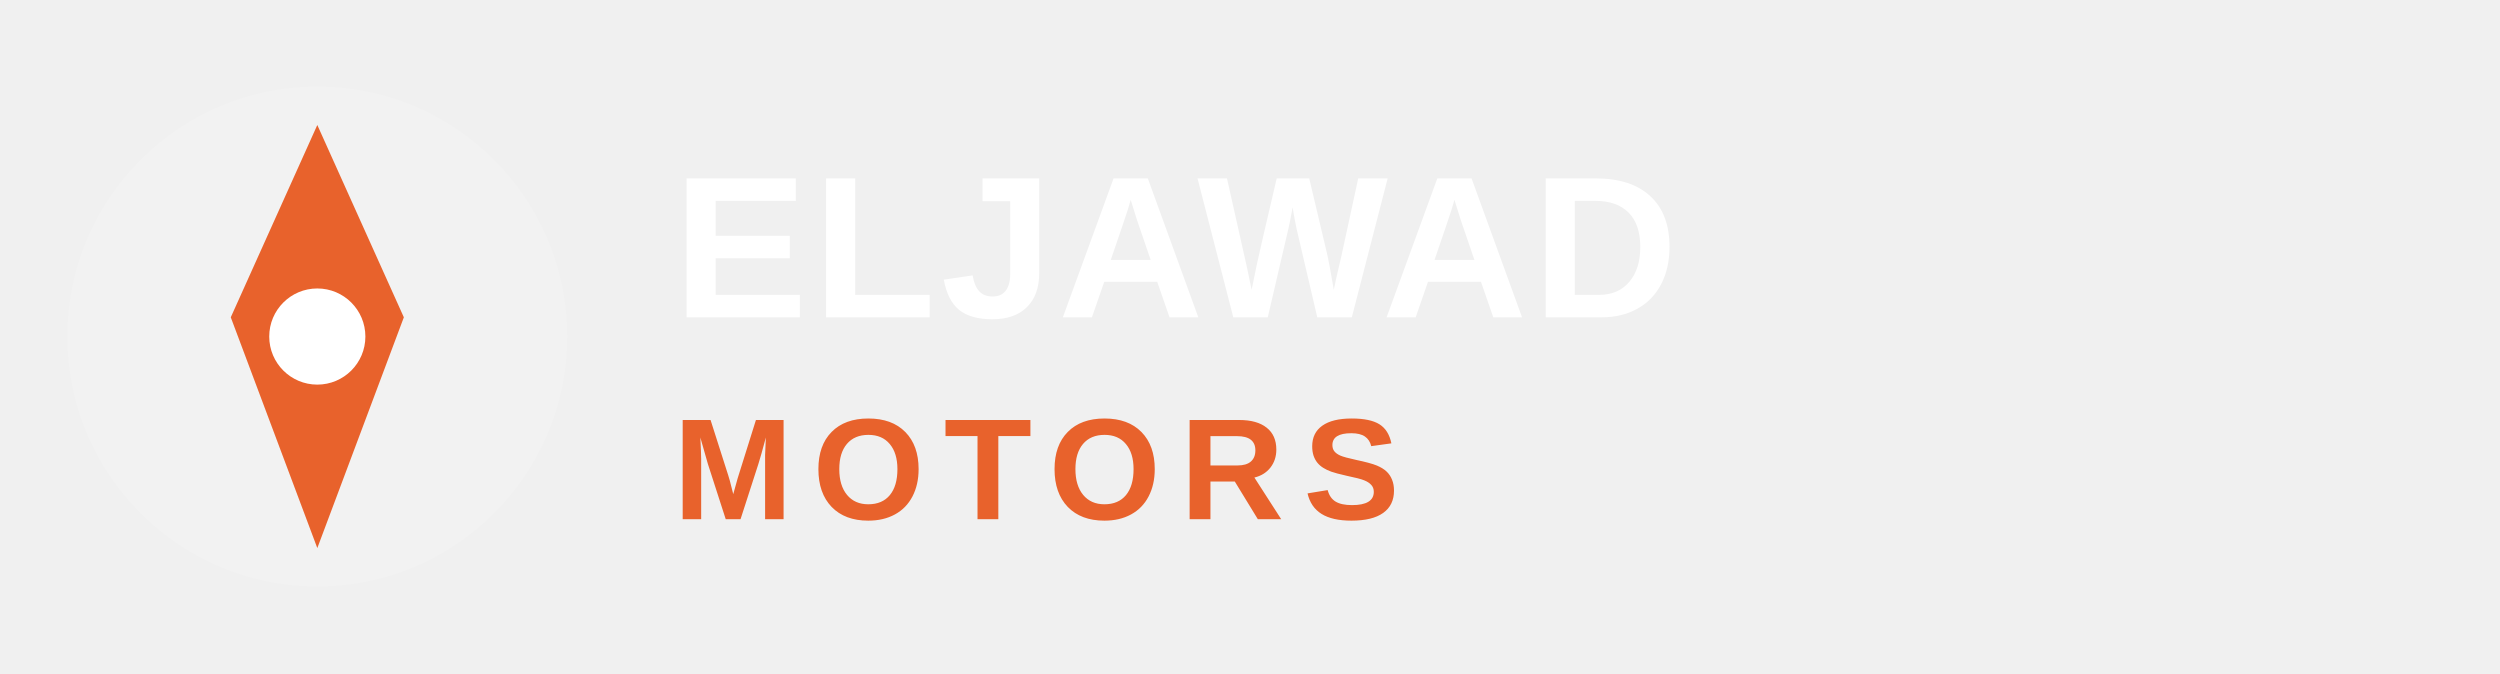
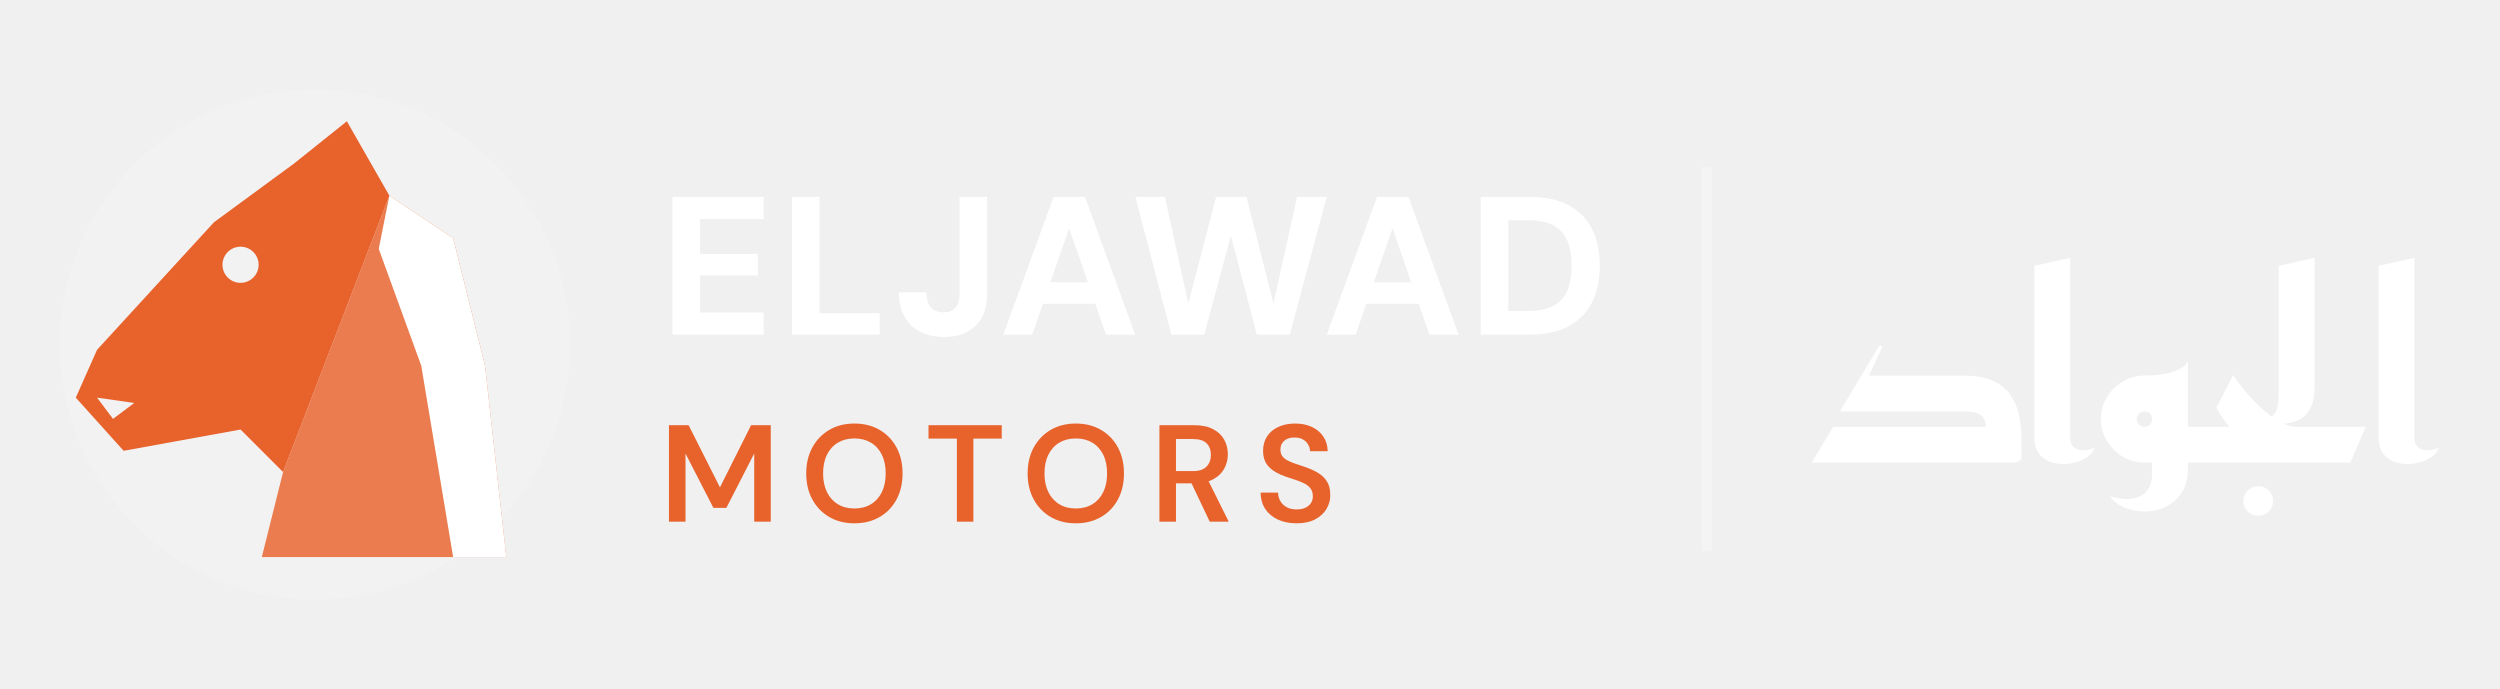
- <svg xmlns="http://www.w3.org/2000/svg" viewBox="0 0 520 140" width="520" height="140">
-   <circle cx="66" cy="70" r="52" fill="#ffffff" fill-opacity="0.12" />
-   <path d="M66 26 L84 66 L66 114 L48 66 Z" fill="#e8622c" />
-   <circle cx="66" cy="70" r="10" fill="#ffffff" />
-   <text x="140" y="66" font-family="'DM Sans', Arial, sans-serif" font-size="42" font-weight="800" letter-spacing="1" fill="#ffffff">ELJAWAD</text>
-   <text x="140" y="108" font-family="'DM Sans', Arial, sans-serif" font-size="30" font-weight="600" letter-spacing="4" fill="#e8622c">MOTORS</text>
+ <svg xmlns="http://www.w3.org/2000/svg" viewBox="0 0 508 140" width="508" height="140" role="img" aria-label="Eljawad Motors">
+   <g transform="translate(10 16) scale(1.08)">
+     <circle cx="50" cy="50" r="48" fill="#ffffff" fill-opacity="0.12" />
+     <path d="M56 8 L64 22 L44 74 L36 66 L14 70 L5 60 L9 51 L31 27 L46 16 Z M32.6 35 a3.4 3.4 0 1 0 6.8 0 a3.4 3.4 0 1 0 -6.8 0 Z M9 60 L16 61 L12 64 Z" fill="#e8622c" fill-rule="evenodd" />
+     <path d="M64 22 L76 30 L82 54 L86 90 L40 90 L44 74 Z" fill="#e8622c" fill-opacity="0.82" />
+     <path d="M64 22 L76 30 L82 54 L86 90 L76 90 L70 54 L62 32 Z" fill="#ffffff" />
+   </g>
+   <path d="M136.651 68.0V40.0H155.181V44.511H142.251V51.593H153.981V55.961H142.251V63.489H155.181V68.0H136.651ZM160.931 68.0V40.0H166.531V63.646H178.747V68.0H160.931ZM191.856 68.48Q189.104 68.48 187.026 67.43Q184.949 66.38 183.802 64.348Q182.654 62.316 182.654 59.399H188.243Q188.243 60.67 188.626 61.591Q189.008 62.512 189.771 62.992Q190.533 63.472 191.713 63.472Q192.852 63.472 193.574 63.025Q194.297 62.578 194.64 61.735Q194.983 60.893 194.983 59.725V40.0H200.583V59.725Q200.583 63.974 198.214 66.227Q195.845 68.48 191.856 68.48ZM203.88 68.0 214.097 40.0H220.463L230.666 68.0H224.737L217.247 46.363L209.743 68.0H203.88ZM208.368 61.727 209.843 57.359H224.248L225.697 61.727H208.368ZM238.028 68.0 230.709 40.0H236.703L241.456 61.683L247.126 40.0H253.291L258.761 61.686L263.568 40.0H269.589L262.083 68.0H255.385L250.121 47.878L244.697 68.0H238.028ZM269.6 68.0 279.817 40.0H286.183L296.386 68.0H290.457L282.967 46.363L275.463 68.0H269.6ZM274.088 61.727 275.563 57.359H289.968L291.417 61.727H274.088ZM300.891 68.0V40.0H310.737Q315.616 40.0 318.806 41.739Q321.995 43.477 323.535 46.617Q325.075 49.757 325.075 54.003Q325.075 58.22 323.535 61.366Q321.995 64.511 318.811 66.256Q315.627 68.0 310.727 68.0H300.891ZM306.491 63.192H310.415Q313.808 63.192 315.761 62.096Q317.713 61.001 318.534 58.939Q319.355 56.876 319.355 54.003Q319.355 51.101 318.534 49.044Q317.713 46.988 315.761 45.872Q313.808 44.757 310.415 44.757H306.491V63.192Z" fill="#ffffff" />
+   <path d="M135.933 106.0V86.4H139.928L146.296 99.033L152.621 86.4H156.617V106.0H153.257V92.153L147.597 103.2H144.964L139.293 92.157V106.0H135.933ZM173.603 106.336Q170.714 106.336 168.514 105.056Q166.314 103.776 165.07 101.494Q163.826 99.212 163.826 96.2Q163.826 93.204 165.07 90.922Q166.314 88.64 168.514 87.352Q170.714 86.064 173.603 86.064Q176.53 86.064 178.738 87.352Q180.946 88.64 182.173 90.922Q183.401 93.204 183.401 96.2Q183.401 99.212 182.173 101.494Q180.946 103.776 178.738 105.056Q176.53 106.336 173.603 106.336ZM173.613 103.325Q175.537 103.325 176.97 102.464Q178.402 101.602 179.187 100.005Q179.973 98.407 179.973 96.2Q179.973 93.981 179.187 92.39Q178.402 90.798 176.97 89.944Q175.537 89.091 173.613 89.091Q171.698 89.091 170.268 89.944Q168.838 90.798 168.046 92.39Q167.253 93.981 167.253 96.2Q167.253 98.407 168.046 100.005Q168.838 101.602 170.268 102.464Q171.698 103.325 173.613 103.325ZM194.438 106.0V89.12H188.674V86.4H203.553V89.12H197.789V106.0H194.438ZM218.591 106.336Q215.702 106.336 213.502 105.056Q211.302 103.776 210.058 101.494Q208.814 99.212 208.814 96.2Q208.814 93.204 210.058 90.922Q211.302 88.64 213.502 87.352Q215.702 86.064 218.591 86.064Q221.518 86.064 223.726 87.352Q225.934 88.64 227.161 90.922Q228.389 93.204 228.389 96.2Q228.389 99.212 227.161 101.494Q225.934 103.776 223.726 105.056Q221.518 106.336 218.591 106.336ZM218.601 103.325Q220.525 103.325 221.958 102.464Q223.39 101.602 224.175 100.005Q224.961 98.407 224.961 96.2Q224.961 93.981 224.175 92.39Q223.39 90.798 221.958 89.944Q220.525 89.091 218.601 89.091Q216.686 89.091 215.256 89.944Q213.826 90.798 213.034 92.39Q212.241 93.981 212.241 96.2Q212.241 98.407 213.034 100.005Q213.826 101.602 215.256 102.464Q216.686 103.325 218.601 103.325ZM235.597 106.0V86.4H242.632Q244.974 86.4 246.494 87.199Q248.014 87.998 248.754 89.332Q249.495 90.667 249.495 92.325Q249.495 93.893 248.763 95.238Q248.032 96.583 246.502 97.396Q244.971 98.209 242.566 98.209H238.957V106.0H235.597ZM245.818 106.0 241.703 97.34H245.366L249.679 106.0H245.818ZM238.957 95.724H242.417Q244.287 95.724 245.169 94.812Q246.051 93.899 246.051 92.423Q246.051 90.953 245.185 90.082Q244.319 89.211 242.401 89.211H238.957V95.724ZM263.476 106.336Q261.343 106.336 259.695 105.587Q258.047 104.838 257.115 103.438Q256.184 102.038 256.149 100.097H259.702Q259.725 101.059 260.176 101.834Q260.627 102.609 261.458 103.061Q262.289 103.514 263.465 103.514Q264.479 103.514 265.22 103.184Q265.961 102.854 266.364 102.255Q266.768 101.655 266.768 100.854Q266.768 99.898 266.321 99.288Q265.875 98.678 265.108 98.271Q264.341 97.864 263.35 97.543Q262.358 97.222 261.273 96.853Q259.005 96.08 257.832 94.86Q256.659 93.64 256.659 91.614Q256.659 89.902 257.476 88.663Q258.293 87.424 259.766 86.744Q261.239 86.064 263.166 86.064Q265.123 86.064 266.59 86.758Q268.058 87.452 268.905 88.711Q269.753 89.97 269.788 91.681H266.2Q266.188 90.974 265.82 90.34Q265.453 89.707 264.767 89.305Q264.081 88.903 263.105 88.903Q262.273 88.875 261.609 89.166Q260.946 89.457 260.565 90.006Q260.184 90.556 260.184 91.367Q260.184 92.145 260.543 92.658Q260.903 93.17 261.569 93.53Q262.235 93.89 263.126 94.197Q264.017 94.504 265.08 94.854Q266.543 95.342 267.73 96.028Q268.917 96.714 269.616 97.801Q270.316 98.888 270.316 100.633Q270.316 102.137 269.533 103.435Q268.751 104.733 267.237 105.535Q265.723 106.336 263.476 106.336Z" fill="#e8622c" />
+   <rect x="345.8" y="34" width="2" height="78" fill="#ffffff" fill-opacity="0.3" />
+   <path d="M368.14 94.0 372.508 86.72H403.5Q403.552 85.316 402.642 84.458Q401.732 83.6 398.82 83.6H373.86L381.972 70.08L382.492 70.444L379.788 76.32H398.82Q402.668 76.32 405.008 77.412Q407.348 78.504 408.57 80.324Q409.792 82.144 410.26 84.328Q410.728 86.512 410.754 88.722Q410.78 90.932 410.78 92.804Q410.78 93.428 410.26 93.688Q409.74 93.948 409.22 93.974Q408.7 94.0 408.7 94.0H368.14ZM425.6 90.984Q425.288 92.128 423.962 92.986Q422.636 93.844 420.842 94.156Q419.048 94.468 417.358 94.078Q415.668 93.688 414.524 92.414Q413.38 91.14 413.38 88.8V54.012L420.66 52.4V88.8Q420.66 90.1 421.232 90.698Q421.804 91.296 422.636 91.426Q423.468 91.556 424.3 91.374Q425.132 91.192 425.6 90.984ZM435.636 94.0 437.196 86.72H447.44V94.0H435.636ZM428.72 100.864Q431.684 101.644 433.426 101.306Q435.168 100.968 436.0 100.032Q436.832 99.096 437.066 98.134Q437.3 97.172 437.3 96.704V87.344L444.58 85.16V95.144Q444.58 98.222 443.28 100.167Q441.98 102.112 439.978 103.022Q437.976 103.932 435.766 103.932Q433.556 103.932 431.658 103.126Q429.76 102.32 428.72 100.864ZM444.58 85.16 435.792 76.32Q436.468 76.32 437.716 76.242Q438.964 76.164 440.342 75.878Q441.72 75.592 442.89 74.994Q444.06 74.396 444.58 73.408V85.16ZM435.806 94.0Q433.375 94.0 431.36 92.804Q429.344 91.608 428.122 89.59Q426.9 87.572 426.9 85.173Q426.9 82.716 428.122 80.702Q429.345 78.689 431.372 77.504Q433.4 76.32 435.818 76.32Q438.236 76.32 440.212 77.516Q442.188 78.712 443.384 80.705Q444.58 82.698 444.58 85.16Q444.58 87.604 443.384 89.606Q442.188 91.608 440.212 92.804Q438.236 94.0 435.806 94.0ZM435.791 86.72Q436.468 86.72 436.884 86.268Q437.3 85.815 437.3 85.16Q437.3 84.505 436.884 84.052Q436.468 83.6 435.791 83.6Q435.115 83.6 434.647 84.052Q434.18 84.505 434.18 85.16Q434.18 85.815 434.647 86.268Q435.115 86.72 435.791 86.72ZM458.88 104.816Q457.632 104.816 456.748 103.932Q455.864 103.048 455.864 101.8Q455.864 100.552 456.748 99.668Q457.632 98.784 458.88 98.784Q460.128 98.784 461.012 99.668Q461.896 100.552 461.896 101.8Q461.896 103.048 461.012 103.932Q460.128 104.816 458.88 104.816ZM445.36 94.0V86.72H453.056Q452.38 86.044 451.73 85.082Q451.08 84.12 450.352 82.872L453.784 76.216Q455.708 79.128 458.048 81.52Q460.388 83.912 462.624 85.316Q464.86 86.72 466.472 86.72H480.72L477.6 94.0H445.36ZM459.4 85.42Q461.116 85.16 461.896 84.38Q462.676 83.6 462.858 82.378Q463.04 81.156 463.04 79.648V54.012L470.32 52.4V78.4Q470.32 81.52 469.332 83.184Q468.344 84.848 466.81 85.472Q465.276 86.096 463.664 86.096Q462.416 86.096 461.194 85.862Q459.972 85.628 459.4 85.42ZM495.54 90.984Q495.228 92.128 493.902 92.986Q492.576 93.844 490.782 94.156Q488.988 94.468 487.298 94.078Q485.608 93.688 484.464 92.414Q483.32 91.14 483.32 88.8V54.012L490.6 52.4V88.8Q490.6 90.1 491.172 90.698Q491.744 91.296 492.576 91.426Q493.408 91.556 494.24 91.374Q495.072 91.192 495.54 90.984Z" fill="#ffffff" />
</svg>
